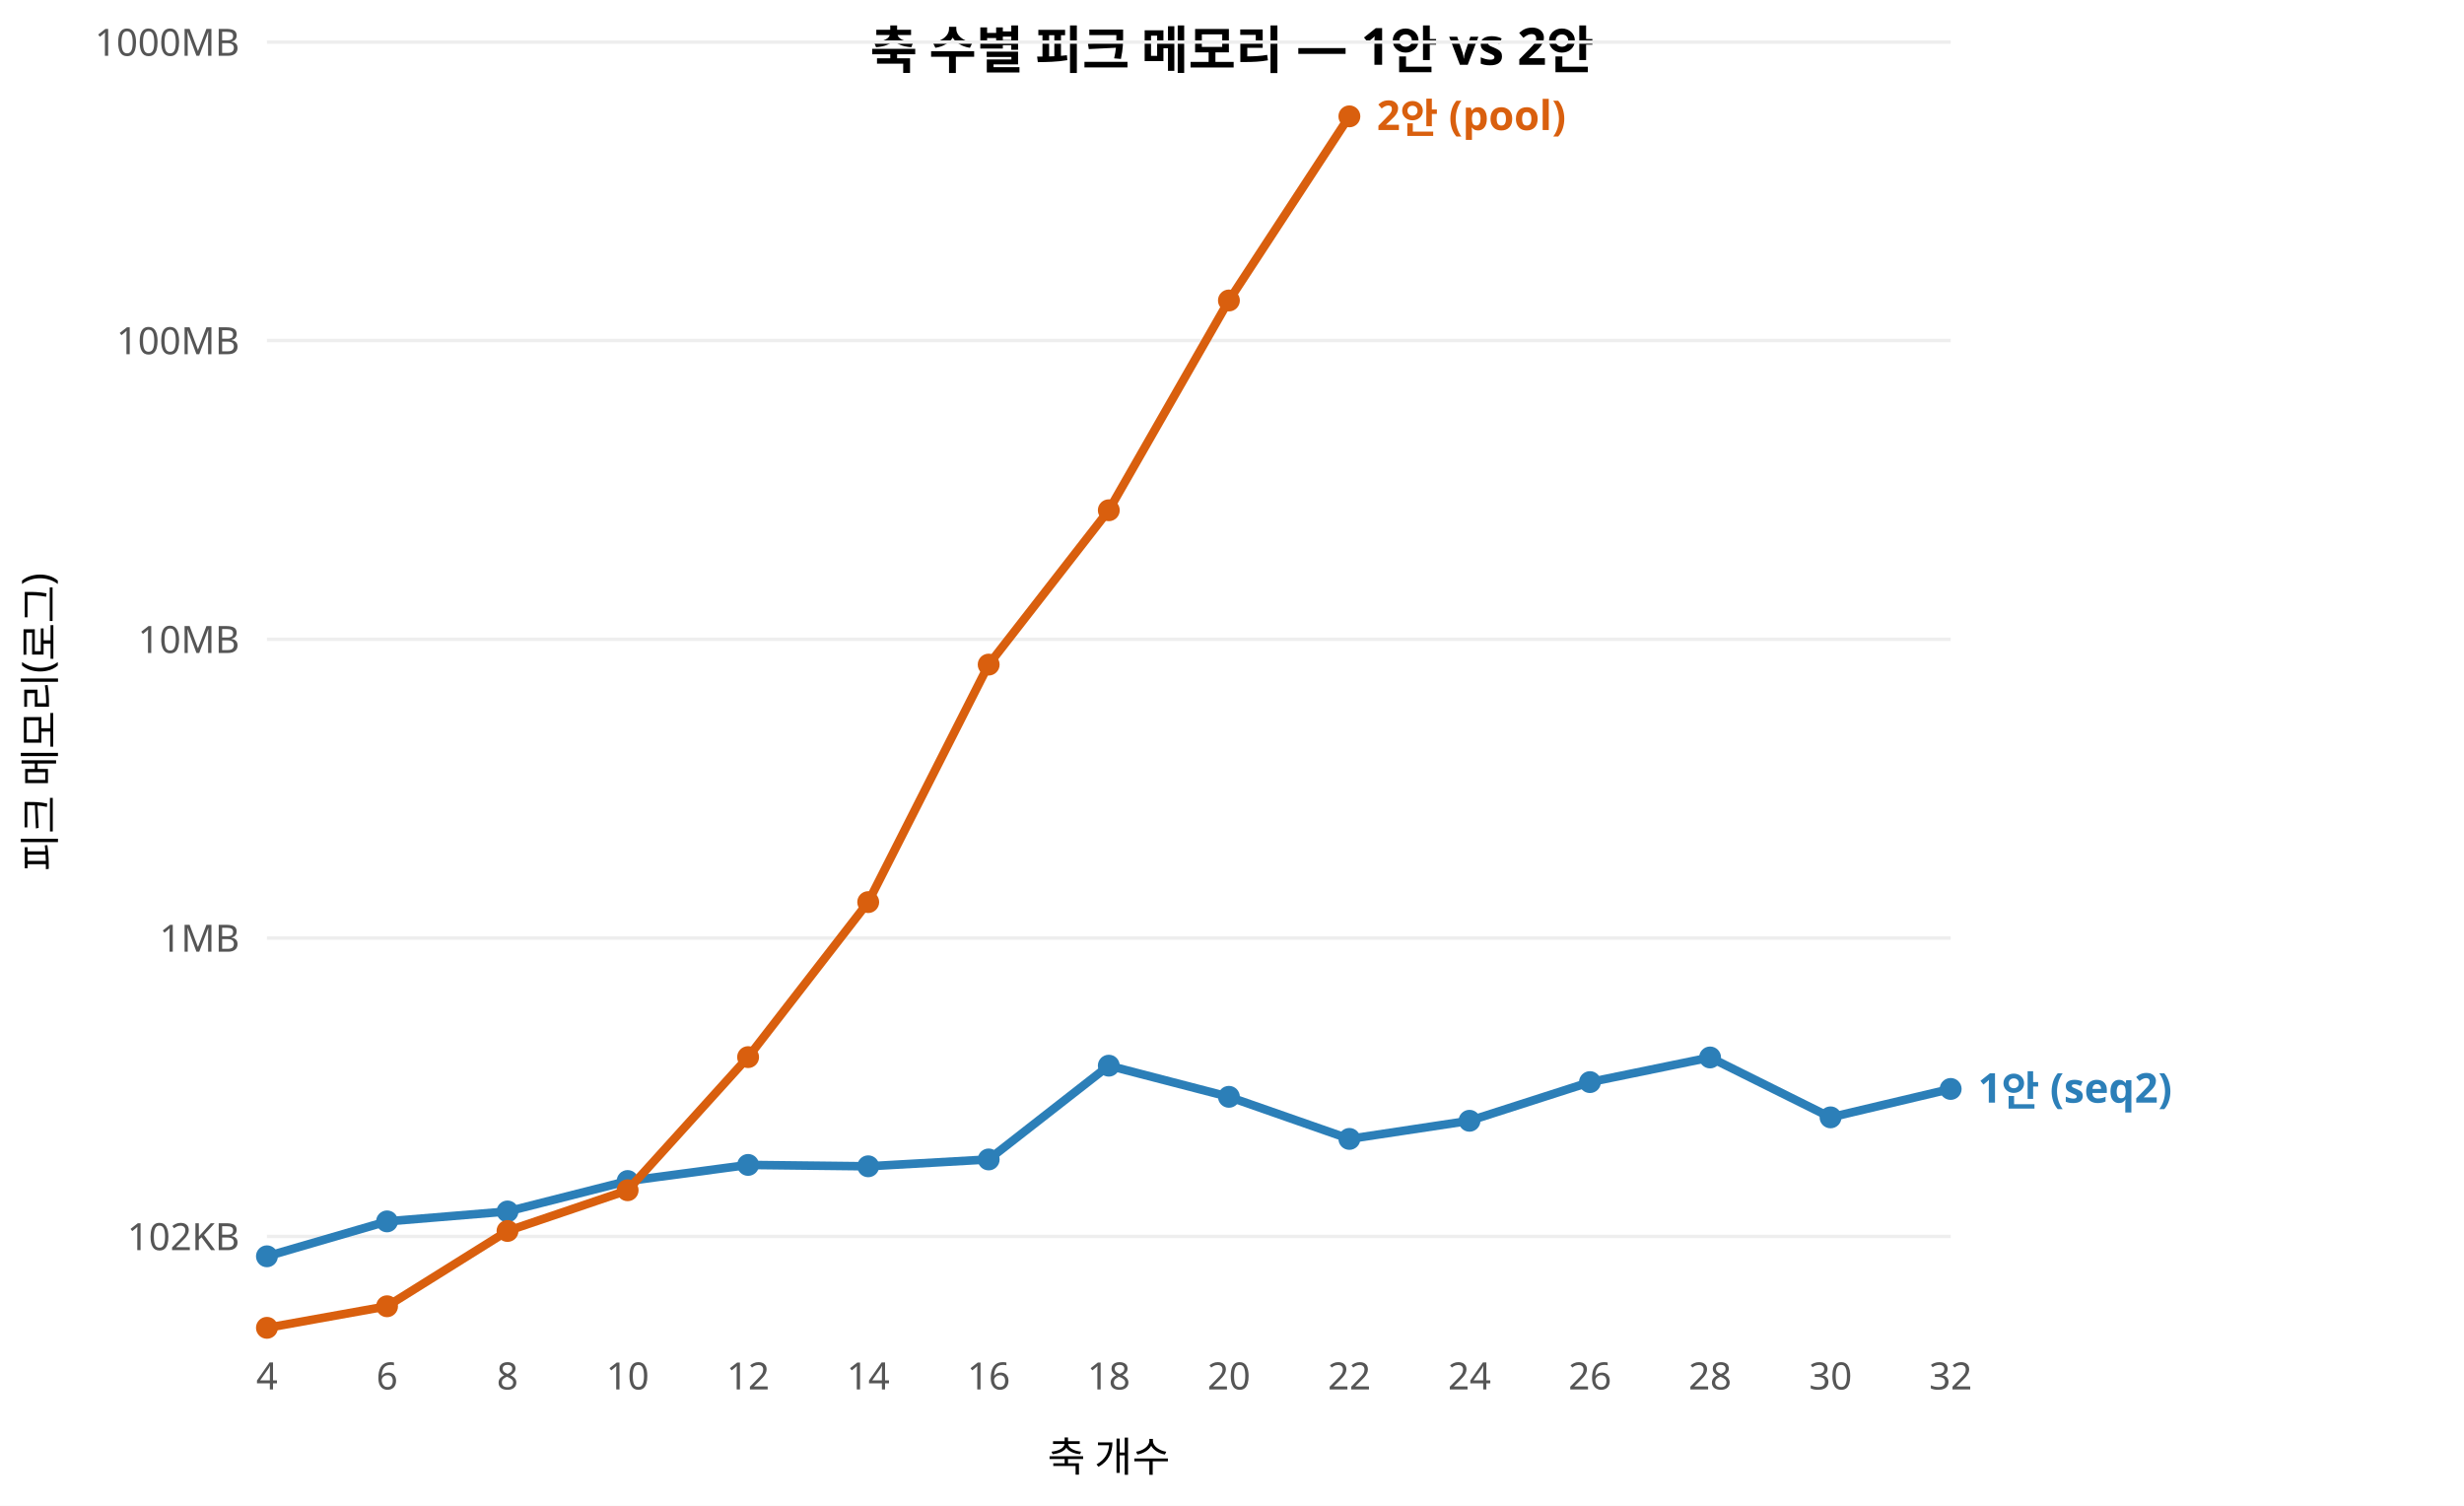
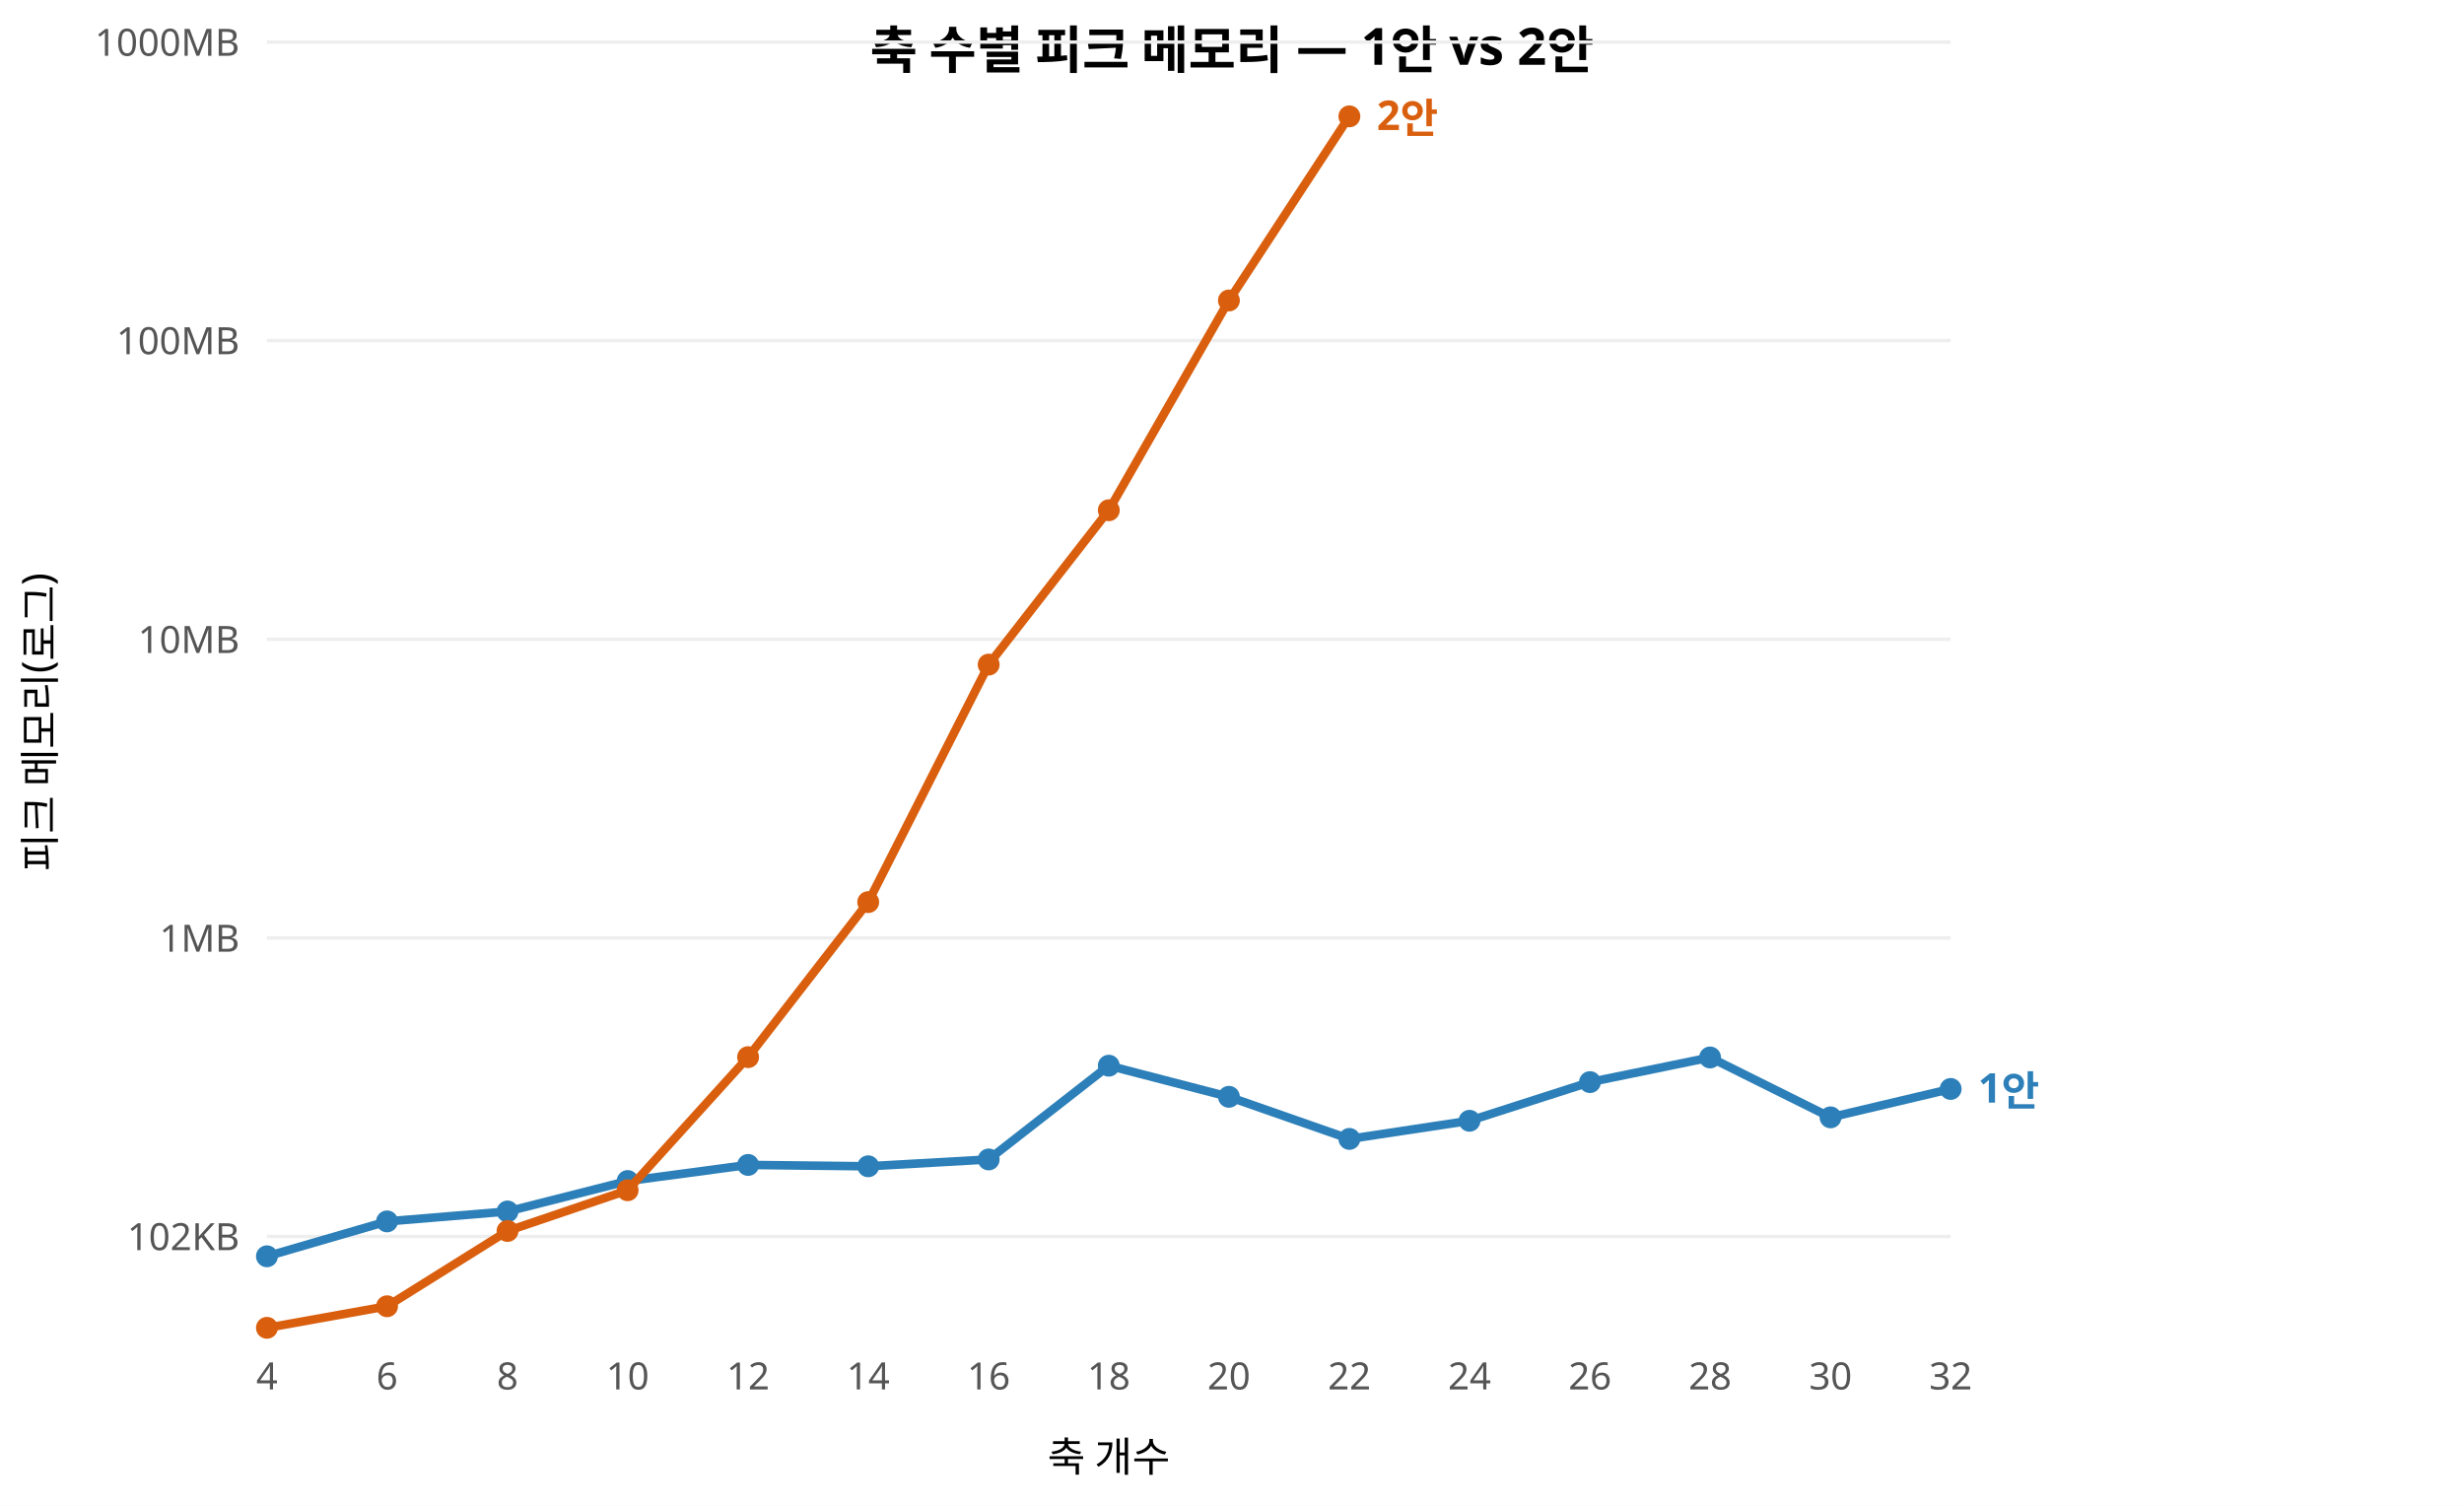
<svg xmlns="http://www.w3.org/2000/svg" width="720" height="440" font-family="sans-serif">
  <rect width="720" height="440" fill="white" />
  <text x="360.0" y="20" font-size="15" text-anchor="middle" font-weight="bold">축 수별 피크 메모리 — 1안 vs 2안</text>
  <line x1="78" y1="361.3" x2="570" y2="361.3" stroke="#eee" />
  <text x="70" y="365.3" font-size="11" text-anchor="end" fill="#555">102KB</text>
  <line x1="78" y1="274.1" x2="570" y2="274.1" stroke="#eee" />
  <text x="70" y="278.1" font-size="11" text-anchor="end" fill="#555">1MB</text>
  <line x1="78" y1="186.8" x2="570" y2="186.8" stroke="#eee" />
  <text x="70" y="190.8" font-size="11" text-anchor="end" fill="#555">10MB</text>
  <line x1="78" y1="99.5" x2="570" y2="99.5" stroke="#eee" />
  <text x="70" y="103.5" font-size="11" text-anchor="end" fill="#555">100MB</text>
  <line x1="78" y1="12.3" x2="570" y2="12.3" stroke="#eee" />
  <text x="70" y="16.3" font-size="11" text-anchor="end" fill="#555">1000MB</text>
  <text x="78.0" y="406" font-size="11" text-anchor="middle" fill="#555">4</text>
  <text x="113.1" y="406" font-size="11" text-anchor="middle" fill="#555">6</text>
  <text x="148.3" y="406" font-size="11" text-anchor="middle" fill="#555">8</text>
  <text x="183.4" y="406" font-size="11" text-anchor="middle" fill="#555">10</text>
  <text x="218.6" y="406" font-size="11" text-anchor="middle" fill="#555">12</text>
  <text x="253.7" y="406" font-size="11" text-anchor="middle" fill="#555">14</text>
  <text x="288.9" y="406" font-size="11" text-anchor="middle" fill="#555">16</text>
  <text x="324.0" y="406" font-size="11" text-anchor="middle" fill="#555">18</text>
  <text x="359.1" y="406" font-size="11" text-anchor="middle" fill="#555">20</text>
  <text x="394.3" y="406" font-size="11" text-anchor="middle" fill="#555">22</text>
  <text x="429.4" y="406" font-size="11" text-anchor="middle" fill="#555">24</text>
  <text x="464.6" y="406" font-size="11" text-anchor="middle" fill="#555">26</text>
  <text x="499.7" y="406" font-size="11" text-anchor="middle" fill="#555">28</text>
  <text x="534.9" y="406" font-size="11" text-anchor="middle" fill="#555">30</text>
  <text x="570.0" y="406" font-size="11" text-anchor="middle" fill="#555">32</text>
  <text x="324" y="430" font-size="12" text-anchor="middle">축 개수</text>
  <text x="16" y="211" font-size="12" text-anchor="middle" transform="rotate(-90 16 211)">피크 메모리(로그)</text>
  <polyline points="78.0,367.1 113.1,356.9 148.3,354.0 183.4,345.1 218.6,340.4 253.7,340.8 288.9,338.8 324.0,311.4 359.1,320.5 394.3,332.8 429.4,327.5 464.6,316.2 499.7,309.0 534.9,326.5 570.0,318.2" fill="none" stroke="#2c7fb8" stroke-width="2.5" />
  <circle cx="78.0" cy="367.1" r="3.2" fill="#2c7fb8" />
  <circle cx="113.1" cy="356.9" r="3.2" fill="#2c7fb8" />
  <circle cx="148.3" cy="354.0" r="3.2" fill="#2c7fb8" />
  <circle cx="183.4" cy="345.1" r="3.2" fill="#2c7fb8" />
  <circle cx="218.6" cy="340.4" r="3.2" fill="#2c7fb8" />
  <circle cx="253.7" cy="340.8" r="3.2" fill="#2c7fb8" />
  <circle cx="288.9" cy="338.8" r="3.2" fill="#2c7fb8" />
  <circle cx="324.0" cy="311.4" r="3.2" fill="#2c7fb8" />
  <circle cx="359.1" cy="320.5" r="3.2" fill="#2c7fb8" />
  <circle cx="394.3" cy="332.8" r="3.2" fill="#2c7fb8" />
  <circle cx="429.4" cy="327.5" r="3.2" fill="#2c7fb8" />
  <circle cx="464.6" cy="316.2" r="3.2" fill="#2c7fb8" />
  <circle cx="499.7" cy="309.0" r="3.2" fill="#2c7fb8" />
  <circle cx="534.9" cy="326.5" r="3.2" fill="#2c7fb8" />
  <circle cx="570.0" cy="318.2" r="3.2" fill="#2c7fb8" />
-   <text x="578.0" y="322.2" font-size="12" fill="#2c7fb8" font-weight="bold">1안 (seq2)</text>
+   <text x="578.0" y="322.2" font-size="12" fill="#2c7fb8" font-weight="bold">1안</text>
  <polyline points="78.0,388.0 113.1,381.7 148.3,359.7 183.4,347.8 218.6,308.9 253.7,263.6 288.9,194.2 324.0,149.1 359.1,87.8 394.3,34.0" fill="none" stroke="#d95f0e" stroke-width="2.5" />
  <circle cx="78.0" cy="388.0" r="3.2" fill="#d95f0e" />
  <circle cx="113.1" cy="381.7" r="3.2" fill="#d95f0e" />
  <circle cx="148.3" cy="359.7" r="3.2" fill="#d95f0e" />
  <circle cx="183.4" cy="347.8" r="3.2" fill="#d95f0e" />
  <circle cx="218.6" cy="308.9" r="3.2" fill="#d95f0e" />
  <circle cx="253.7" cy="263.6" r="3.2" fill="#d95f0e" />
  <circle cx="288.9" cy="194.2" r="3.2" fill="#d95f0e" />
  <circle cx="324.0" cy="149.1" r="3.2" fill="#d95f0e" />
  <circle cx="359.1" cy="87.8" r="3.2" fill="#d95f0e" />
  <circle cx="394.3" cy="34.0" r="3.2" fill="#d95f0e" />
-   <text x="402.3" y="38.0" font-size="12" fill="#d95f0e" font-weight="bold">2안 (pool)</text>
+   <text x="402.3" y="38.0" font-size="12" fill="#d95f0e" font-weight="bold">2안</text>
</svg>
